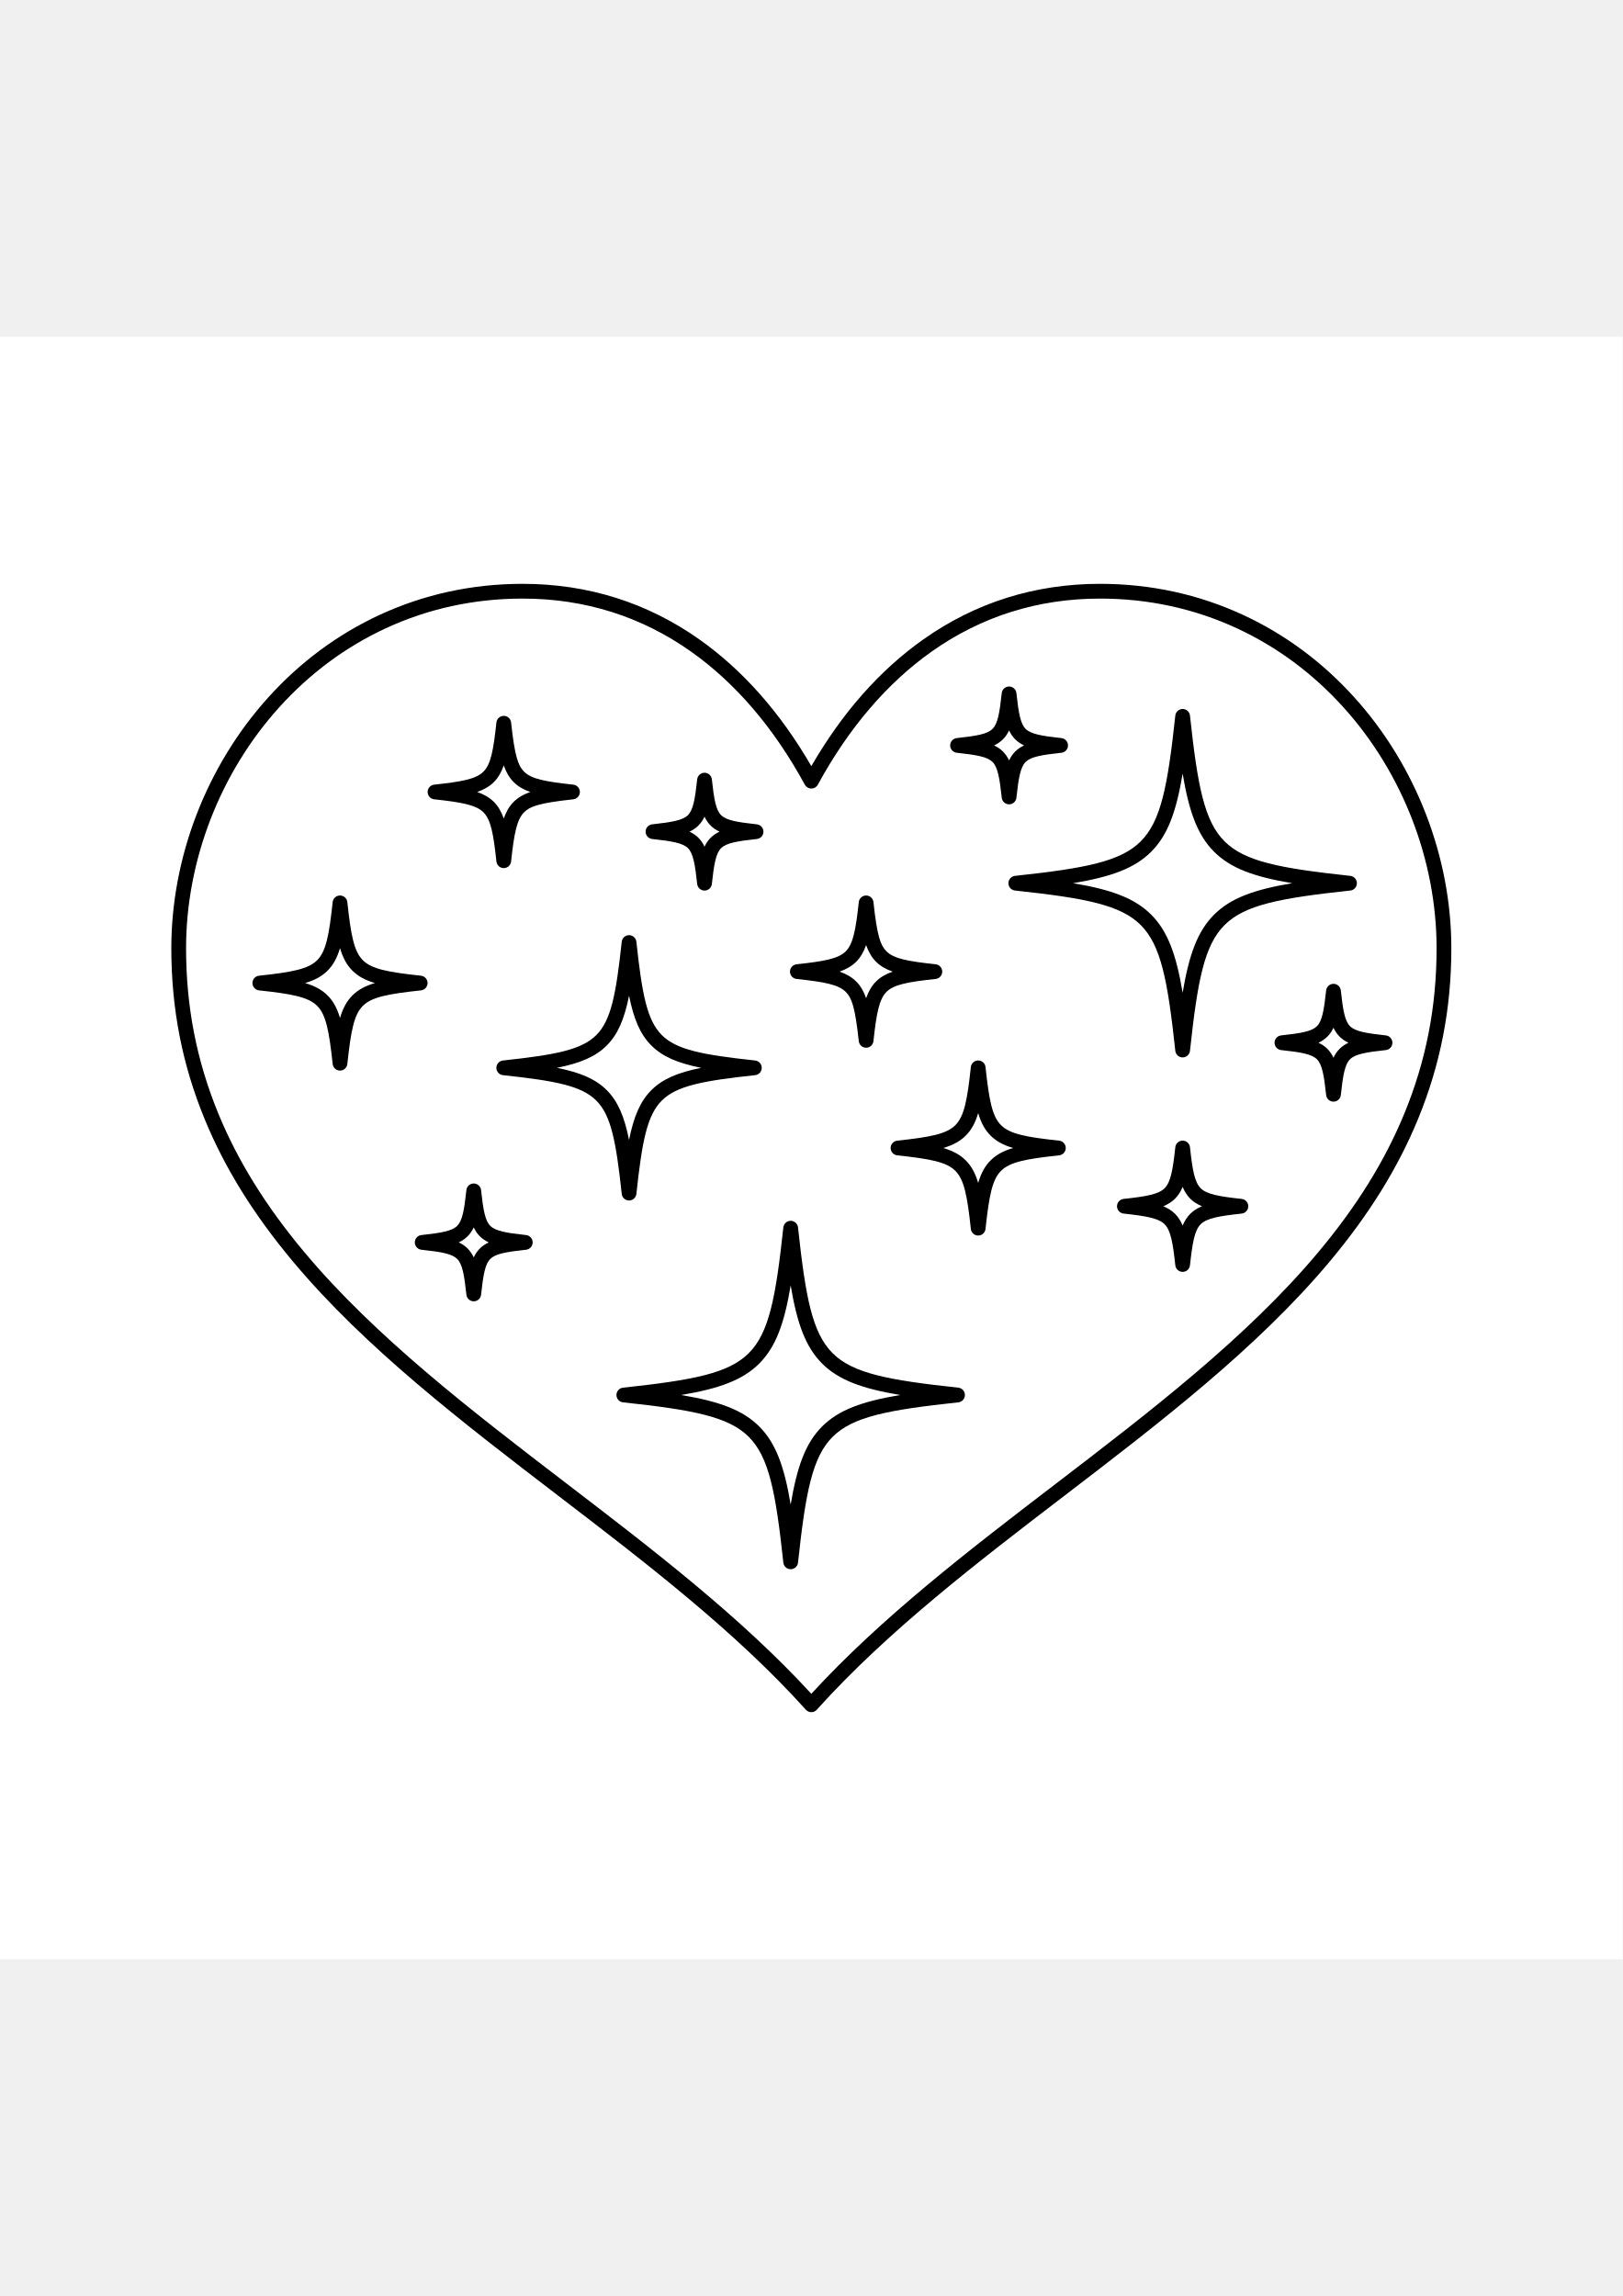
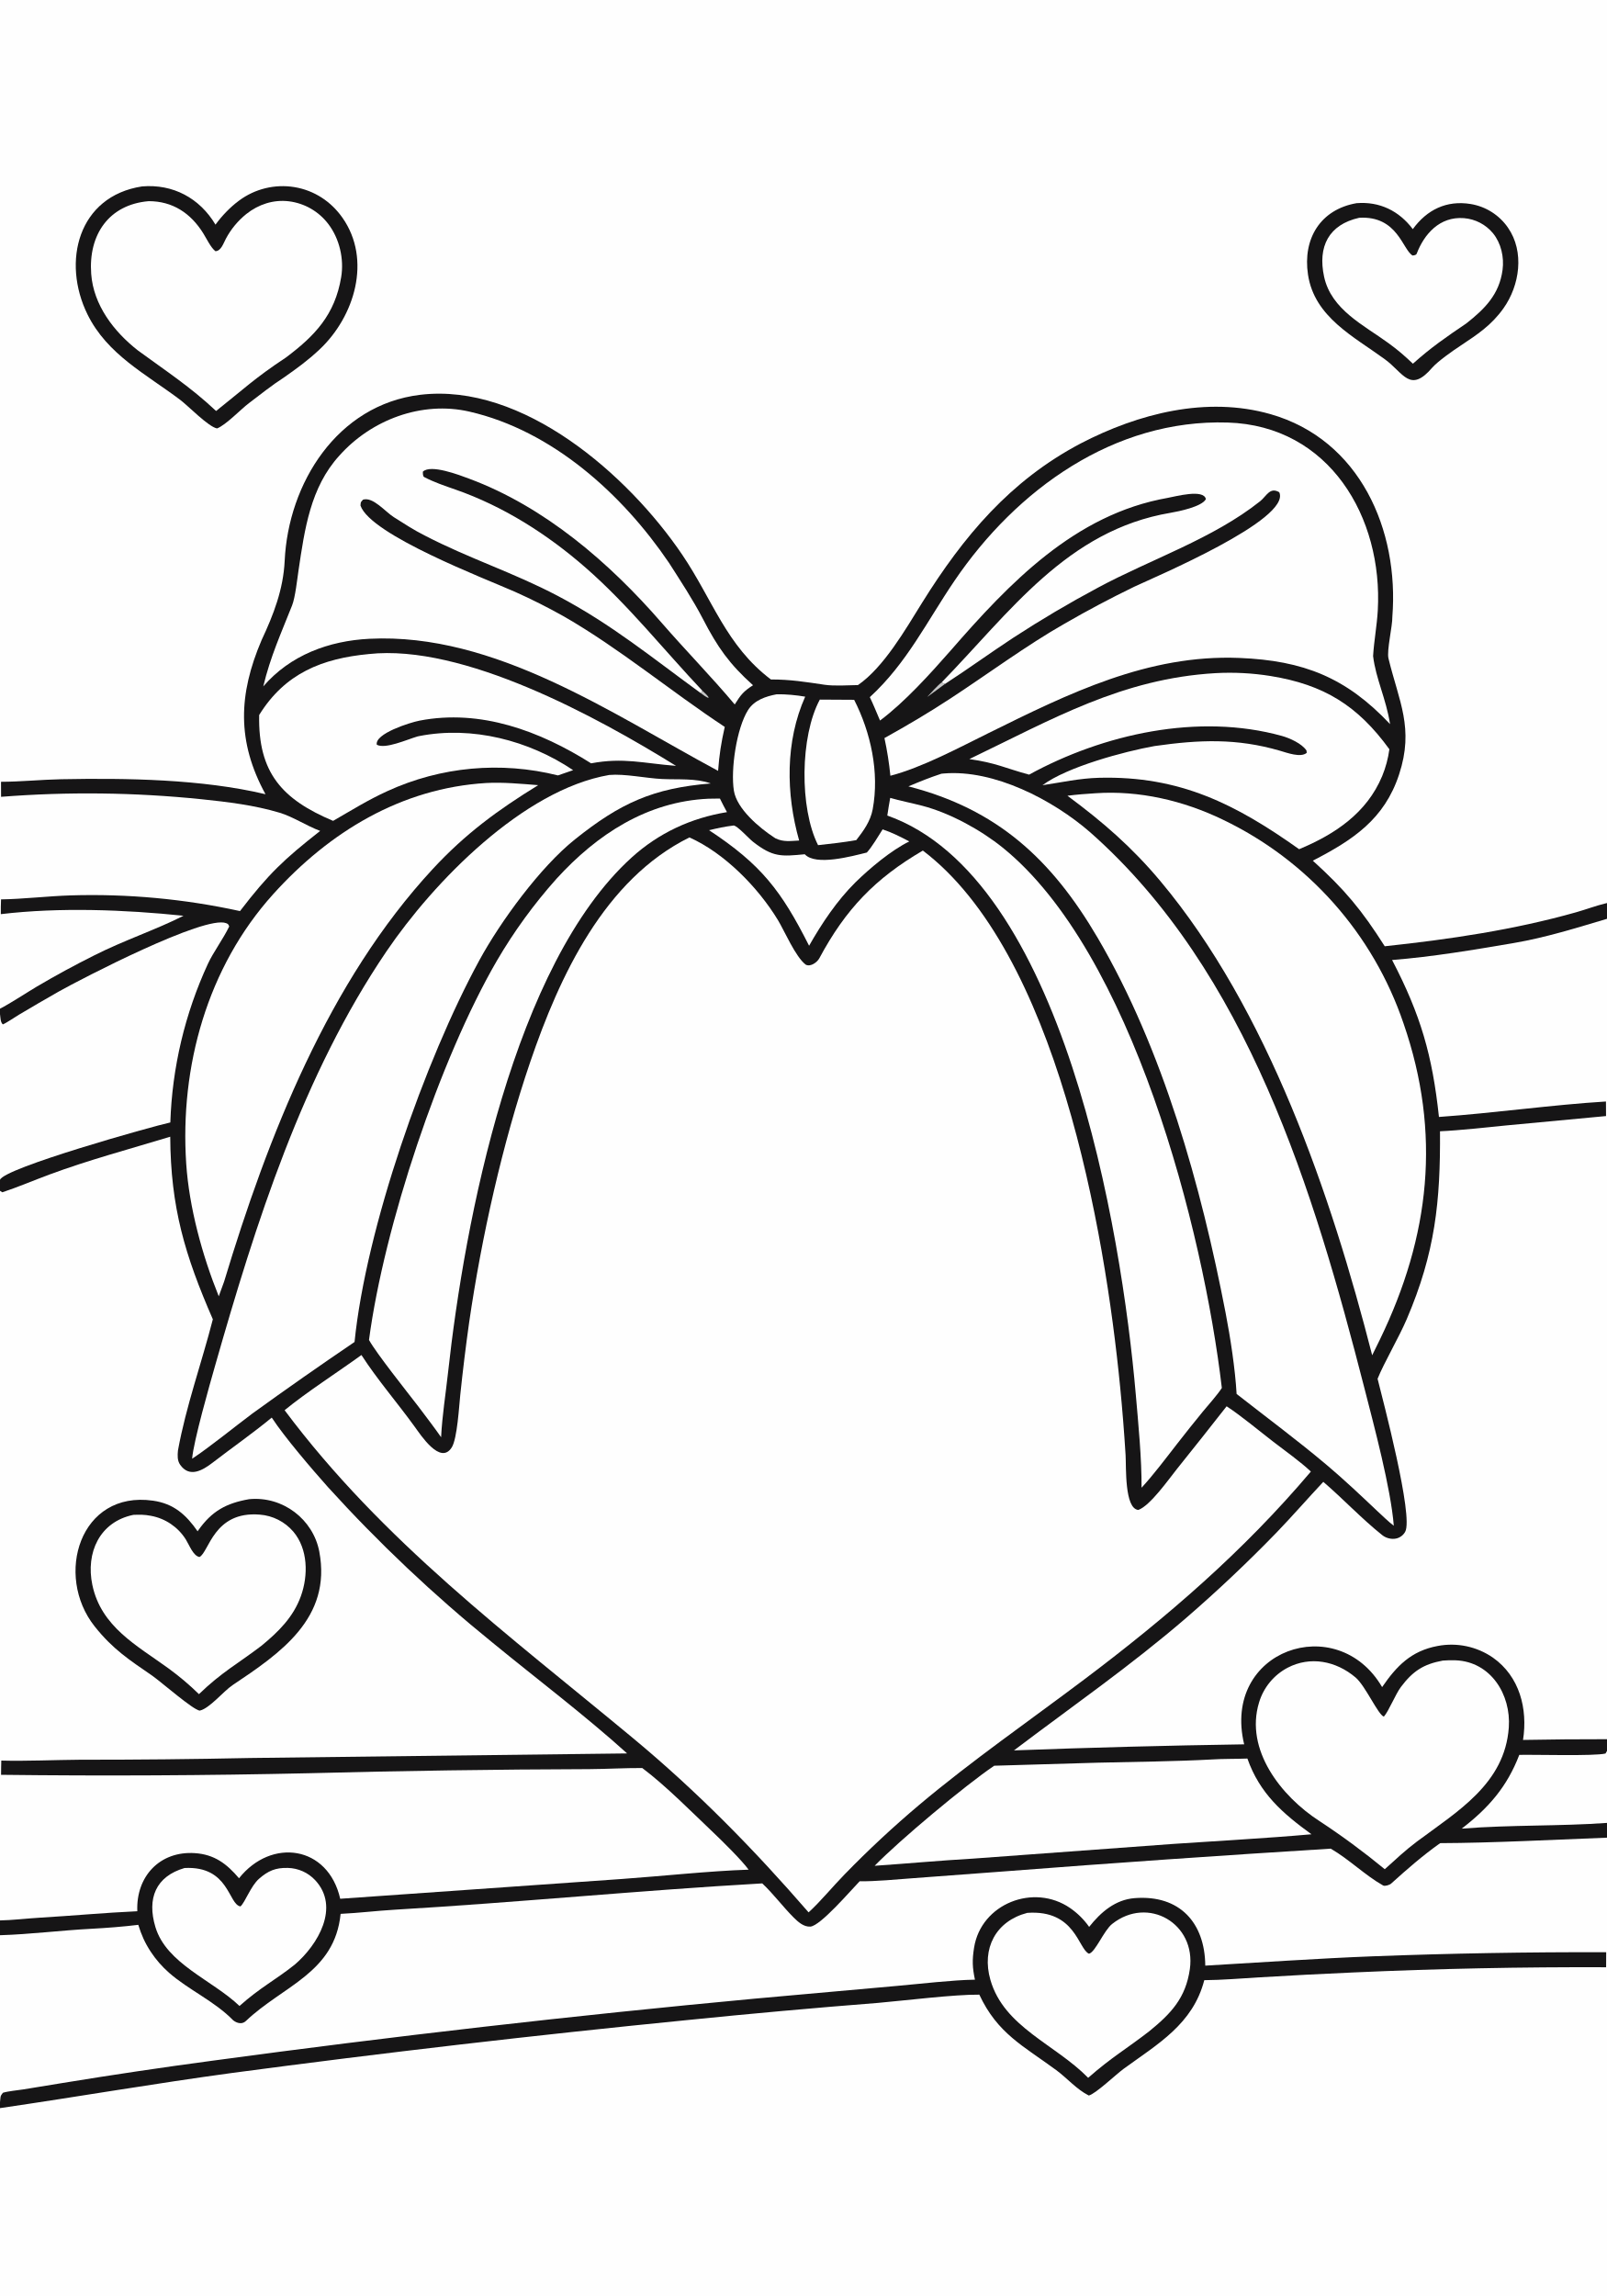
- <svg xmlns="http://www.w3.org/2000/svg" viewBox="0 0 2200 2200" width="595" height="842" preserveAspectRatio="xMidYMid meet" data-scaled="true">
-   <g id="background">
-     <rect x="0" style="fill:#FFFFFF;" width="2200" height="2200" />
-   </g>
-   <g id="Objects">
-     <g>
-       <path d="M1099.994,1864.983c-2.839,0-5.543-1.206-7.439-3.317c-95.185-105.968-217.724-199.811-336.229-290.564    c-128.475-98.389-261.323-200.127-359.465-317.548c-53.096-63.525-92.1-126.446-119.239-192.358    c-30.514-74.104-45.346-149.991-45.346-231.998c0-123.716,47.925-247.716,131.487-340.204    c43.175-47.786,93.808-85.358,150.492-111.673c60.47-28.071,125.875-42.304,194.4-42.304c88.291,0,168.975,25.423,239.81,75.563    c58.79,41.613,109.708,99.291,151.54,171.617c41.827-72.325,92.742-130.002,151.531-171.617    c70.834-50.14,151.518-75.563,239.809-75.563c68.525,0,133.931,14.233,194.4,42.304c56.685,26.314,107.317,63.887,150.492,111.673    c83.562,92.488,131.487,216.487,131.487,340.204c0,82.007-14.833,157.895-45.347,232    c-27.141,65.912-66.145,128.834-119.242,192.36c-98.144,117.421-230.995,219.159-359.472,317.549    c-118.505,90.752-241.044,184.594-336.23,290.56C1105.537,1863.777,1102.832,1864.983,1099.994,1864.983z M708.655,355.017    c-65.595,0-128.167,13.608-185.979,40.445c-54.235,25.177-102.708,61.157-144.073,106.94    C298.32,591.26,252.276,710.373,252.276,829.197c0,79.344,14.34,152.741,43.839,224.383    c26.351,63.996,64.325,125.211,116.092,187.148c96.719,115.717,228.671,216.77,356.279,314.494    c116.188,88.979,236.225,180.904,331.508,284.879c95.285-103.973,215.321-195.896,331.51-284.874    c127.61-97.726,259.566-198.778,356.286-314.497c51.769-61.936,89.743-123.152,116.095-187.148    c29.5-71.643,43.84-145.04,43.84-224.385c0-118.825-46.045-237.937-126.327-326.795c-41.365-45.783-89.838-81.763-144.073-106.94    c-57.813-26.837-120.385-40.445-185.979-40.445c-84.069,0-160.865,24.186-228.253,71.887    c-60.454,42.792-112.369,103.522-154.305,180.504c-1.751,3.215-5.12,5.216-8.781,5.216s-7.029-2-8.781-5.216    c-41.941-76.983-93.86-137.713-154.314-180.504C869.521,379.203,792.725,355.017,708.655,355.017z" />
-       <path d="M460.973,995.036c-5.109,0-9.397-3.852-9.943-8.932c-4.808-44.776-8.984-66.782-21.018-78.816s-34.04-16.21-78.816-21.018    c-5.08-0.545-8.932-4.833-8.932-9.943s3.852-9.397,8.932-9.943c44.776-4.809,66.782-8.984,78.816-21.019    s16.21-34.04,21.018-78.816c0.545-5.08,4.833-8.932,9.943-8.932s9.397,3.852,9.942,8.932c4.81,44.776,8.985,66.782,21.02,78.816    s34.04,16.21,78.815,21.019c5.081,0.545,8.933,4.833,8.933,9.943s-3.852,9.397-8.933,9.943    c-44.775,4.808-66.781,8.984-78.815,21.018s-16.21,34.041-21.02,78.816C470.37,991.184,466.082,995.036,460.973,995.036z     M413.611,876.327c13.229,3.913,22.843,9.12,30.542,16.819s12.906,17.313,16.819,30.543c3.913-13.23,9.12-22.844,16.819-30.543    s17.313-12.906,30.543-16.819c-13.229-3.913-22.844-9.12-30.543-16.819s-12.906-17.313-16.819-30.543    c-3.913,13.229-9.12,22.844-16.819,30.543S426.841,872.414,413.611,876.327z" />
-       <path d="M1326.223,1218.709c-5.109,0-9.397-3.852-9.942-8.933c-4.81-44.775-8.985-66.781-21.02-78.815s-34.04-16.21-78.815-21.019    c-5.081-0.545-8.933-4.833-8.933-9.942s3.852-9.397,8.933-9.943c44.775-4.809,66.781-8.984,78.815-21.019    s16.21-34.04,21.02-78.816c0.545-5.08,4.833-8.932,9.942-8.932s9.397,3.852,9.942,8.932c4.809,44.776,8.984,66.782,21.019,78.816    c12.034,12.034,34.04,16.21,78.815,21.019c5.081,0.545,8.933,4.833,8.933,9.943s-3.852,9.397-8.933,9.942    c-44.775,4.809-66.781,8.984-78.815,21.019s-16.21,34.04-21.019,78.815C1335.62,1214.857,1331.332,1218.709,1326.223,1218.709z     M1278.86,1100c13.229,3.913,22.844,9.12,30.543,16.819s12.906,17.313,16.819,30.543c3.913-13.229,9.12-22.844,16.818-30.543    c7.699-7.699,17.313-12.906,30.543-16.819c-13.229-3.913-22.844-9.12-30.543-16.819c-7.698-7.699-12.905-17.313-16.818-30.543    c-3.913,13.23-9.12,22.844-16.819,30.543C1301.704,1090.88,1292.09,1096.087,1278.86,1100z" />
-       <path d="M852.875,1171.173c-5.109,0-9.397-3.852-9.942-8.933c-7.661-71.337-14.455-106.538-34.462-126.545    c-20.008-20.007-55.208-26.801-126.545-34.462c-5.081-0.545-8.933-4.833-8.933-9.943s3.852-9.397,8.933-9.943    c71.337-7.661,106.537-14.455,126.545-34.462c20.007-20.007,26.801-55.208,34.462-126.545c0.545-5.08,4.833-8.932,9.942-8.932    s9.397,3.852,9.942,8.932c7.661,71.337,14.455,106.538,34.462,126.545c20.008,20.007,55.209,26.801,126.546,34.462    c5.081,0.545,8.933,4.833,8.933,9.943s-3.852,9.397-8.933,9.943c-71.337,7.661-106.538,14.455-126.546,34.462    c-20.007,20.007-26.801,55.208-34.462,126.545C862.272,1167.321,857.984,1171.173,852.875,1171.173z M755.115,991.291    c31.813,6.398,52.347,15.112,67.497,30.263c15.151,15.15,23.864,35.684,30.263,67.497c6.398-31.813,15.111-52.347,30.263-67.497    c15.15-15.151,35.685-23.865,67.497-30.263c-31.813-6.398-52.347-15.112-67.497-30.263c-15.151-15.15-23.864-35.684-30.263-67.497    c-6.398,31.813-15.111,52.347-30.263,67.497C807.462,976.179,786.928,984.893,755.115,991.291z" />
-       <path d="M1072.004,1671.154c-5.109,0-9.397-3.852-9.942-8.933c-10.288-95.8-19.493-143.153-46.844-170.504    s-74.704-36.556-170.503-46.844c-5.081-0.545-8.933-4.833-8.933-9.942s3.852-9.397,8.933-9.942    c95.799-10.288,143.152-19.493,170.503-46.844s36.556-74.704,46.844-170.504c0.545-5.081,4.833-8.933,9.942-8.933    s9.397,3.852,9.942,8.933c10.288,95.8,19.493,143.153,46.844,170.504s74.704,36.556,170.504,46.844    c5.081,0.545,8.933,4.833,8.933,9.942s-3.852,9.397-8.933,9.942c-95.8,10.288-143.153,19.493-170.504,46.844    s-36.556,74.704-46.844,170.504C1081.401,1667.303,1077.113,1671.154,1072.004,1671.154z M923.458,1434.932    c52.015,8.708,83.592,20.334,105.902,42.644c22.31,22.311,33.936,53.888,42.644,105.903    c8.708-52.016,20.334-83.593,42.644-105.903c22.311-22.31,53.888-33.936,105.903-42.644    c-52.016-8.708-83.593-20.334-105.903-42.644c-22.31-22.311-33.936-53.888-42.644-105.903    c-8.708,52.016-20.334,83.593-42.644,105.903C1007.05,1414.598,975.473,1426.224,923.458,1434.932z" />
-       <path d="M1603.432,977.166c-5.109,0-9.397-3.852-9.942-8.932c-10.288-95.8-19.493-143.153-46.844-170.504    s-74.704-36.556-170.504-46.843c-5.081-0.545-8.933-4.833-8.933-9.943s3.852-9.397,8.933-9.943    c95.8-10.288,143.153-19.493,170.504-46.843s36.556-74.704,46.844-170.504c0.545-5.08,4.833-8.932,9.942-8.932    s9.397,3.852,9.942,8.932c10.288,95.8,19.493,143.154,46.844,170.504s74.704,36.556,170.504,46.843    c5.081,0.545,8.933,4.833,8.933,9.943s-3.852,9.397-8.933,9.943c-95.8,10.288-143.153,19.493-170.504,46.843    s-36.556,74.704-46.844,170.504C1612.829,973.313,1608.541,977.166,1603.432,977.166z M1454.885,740.943    c52.016,8.708,83.593,20.334,105.903,42.644c22.31,22.311,33.936,53.888,42.644,105.903    c8.708-52.015,20.334-83.592,42.644-105.903c22.311-22.31,53.888-33.935,105.903-42.644    c-52.016-8.708-83.593-20.334-105.903-42.644c-22.31-22.31-33.936-53.887-42.644-105.903    c-8.708,52.016-20.334,83.593-42.644,105.903C1538.478,720.609,1506.9,732.235,1454.885,740.943z" />
-       <path d="M682.993,720.46c-5.109,0-9.397-3.852-9.942-8.932c-4.087-38.047-7.6-56.71-17.613-66.725    c-9.953-9.953-29.445-13.609-66.724-17.613c-5.081-0.545-8.933-4.833-8.933-9.943s3.852-9.397,8.933-9.943    c38.046-4.086,56.71-7.598,66.724-17.612s13.526-28.678,17.613-66.725c0.545-5.08,4.833-8.932,9.942-8.932l0,0    c5.109,0,9.397,3.852,9.942,8.932c5.024,46.787,9.683,58.794,17.613,66.725c10.014,10.014,28.677,13.526,66.724,17.612    c5.081,0.545,8.933,4.833,8.933,9.943s-3.852,9.397-8.933,9.943c-46.787,5.024-58.794,9.683-66.724,17.613    c-9.953,9.953-13.609,29.446-17.613,66.725C692.391,716.608,688.103,720.46,682.993,720.46z M646.995,617.248    c9.1,3.185,16.6,7.429,22.585,13.414c5.984,5.985,10.228,13.484,13.413,22.585c3.185-9.101,7.429-16.6,13.413-22.585    s13.484-10.229,22.585-13.414c-9.101-3.185-16.601-7.429-22.585-13.413c-5.984-5.985-10.229-13.485-13.413-22.585    c-3.186,9.1-7.429,16.6-13.413,22.585C663.595,609.819,656.095,614.063,646.995,617.248z" />
-       <path d="M1174.279,964.041c-5.109,0-9.397-3.852-9.942-8.932c-5.025-46.787-9.684-58.794-17.613-66.724    c-10.015-10.015-28.678-13.527-66.725-17.613c-5.081-0.545-8.933-4.833-8.933-9.943s3.852-9.397,8.933-9.943    c38.047-4.086,56.71-7.598,66.725-17.613c9.952-9.953,13.609-29.445,17.613-66.724c0.545-5.08,4.833-8.932,9.942-8.932l0,0    c5.109,0,9.397,3.852,9.942,8.932c5.024,46.787,9.683,58.794,17.613,66.725c10.014,10.014,28.677,13.526,66.724,17.612    c5.081,0.545,8.933,4.833,8.933,9.943s-3.852,9.397-8.933,9.943c-38.047,4.086-56.71,7.598-66.724,17.612    c-9.953,9.953-13.609,29.446-17.613,66.725C1183.677,960.189,1179.389,964.041,1174.279,964.041z M1138.28,860.829    c9.101,3.185,16.601,7.429,22.585,13.413c5.985,5.985,10.229,13.485,13.414,22.585c3.185-9.101,7.429-16.601,13.413-22.585    c5.984-5.984,13.484-10.228,22.585-13.413c-9.101-3.185-16.601-7.429-22.585-13.413c-5.984-5.985-10.229-13.485-13.413-22.585    c-3.186,9.101-7.429,16.601-13.414,22.585C1154.881,853.4,1147.381,857.644,1138.28,860.829z" />
-       <path d="M1603.432,1267.966c-5.109,0-9.397-3.852-9.942-8.933c-3.354-31.225-6.377-47.513-14.486-55.622    s-24.396-11.133-55.621-14.486c-5.081-0.545-8.933-4.833-8.933-9.942s3.852-9.397,8.933-9.942    c31.225-3.354,47.512-6.376,55.621-14.485s11.133-24.397,14.486-55.623c0.545-5.08,4.833-8.932,9.942-8.932l0,0    c5.109,0,9.397,3.852,9.942,8.932c3.354,31.225,6.376,47.512,14.485,55.623c8.11,8.109,24.397,11.132,55.622,14.485    c5.081,0.545,8.933,4.833,8.933,9.942s-3.852,9.397-8.933,9.942c-31.225,3.354-47.512,6.377-55.622,14.486    c-8.109,8.11-11.132,24.397-14.485,55.622C1612.829,1264.114,1608.541,1267.966,1603.432,1267.966z M1577.221,1178.982    c6.242,2.586,11.533,5.896,15.925,10.287c4.391,4.391,7.7,9.683,10.286,15.924c2.585-6.241,5.895-11.533,10.286-15.924    c4.391-4.392,9.683-7.701,15.925-10.287c-6.242-2.585-11.534-5.895-15.925-10.286c-4.392-4.391-7.701-9.683-10.286-15.924    c-2.586,6.241-5.896,11.533-10.286,15.924C1588.754,1173.088,1583.463,1176.397,1577.221,1178.982z" />
-       <path d="M955.192,750.943c-5.109,0-9.397-3.852-9.942-8.932c-2.938-27.355-5.556-41.593-12.486-48.524    c-6.932-6.931-21.169-9.549-48.523-12.486c-5.081-0.545-8.933-4.833-8.933-9.943s3.852-9.397,8.933-9.943    c27.354-2.938,41.593-5.555,48.523-12.486c6.931-6.931,9.548-21.169,12.486-48.524c0.545-5.08,4.833-8.932,9.942-8.932    s9.397,3.852,9.942,8.932c2.938,27.354,5.556,41.593,12.487,48.524c6.931,6.931,21.169,9.549,48.523,12.486    c5.081,0.545,8.933,4.833,8.933,9.943s-3.852,9.397-8.933,9.943c-27.354,2.938-41.593,5.555-48.523,12.486    c-6.932,6.931-9.549,21.169-12.487,48.524C964.59,747.091,960.302,750.943,955.192,750.943z M934.857,671.058    c4.622,2.172,8.627,4.866,12.048,8.287c3.422,3.421,6.115,7.427,8.287,12.048c2.173-4.621,4.866-8.626,8.287-12.048    c3.422-3.421,7.427-6.115,12.048-8.287c-4.621-2.172-8.626-4.866-12.048-8.287c-3.421-3.421-6.114-7.426-8.287-12.048    c-2.172,4.622-4.865,8.626-8.287,12.048C943.484,666.192,939.479,668.885,934.857,671.058z" />
-       <path d="M1368.112,634.009c-5.109,0-9.397-3.852-9.942-8.932c-2.938-27.354-5.556-41.593-12.487-48.524    c-6.931-6.931-21.169-9.549-48.523-12.486c-5.081-0.545-8.933-4.833-8.933-9.943s3.852-9.397,8.933-9.943    c27.354-2.938,41.593-5.555,48.523-12.486c6.932-6.931,9.549-21.169,12.487-48.524c0.545-5.08,4.833-8.932,9.942-8.932    s9.397,3.852,9.942,8.932c2.938,27.355,5.556,41.593,12.486,48.524c6.932,6.931,21.169,9.549,48.523,12.486    c5.081,0.545,8.933,4.833,8.933,9.943s-3.852,9.397-8.933,9.943c-27.354,2.938-41.593,5.555-48.523,12.486    c-6.931,6.931-9.548,21.169-12.486,48.524C1377.51,630.157,1373.222,634.009,1368.112,634.009z M1347.777,554.124    c4.621,2.172,8.626,4.866,12.048,8.287c3.421,3.421,6.114,7.426,8.287,12.048c2.172-4.622,4.865-8.626,8.287-12.048    c3.421-3.421,7.426-6.115,12.048-8.287c-4.622-2.172-8.627-4.866-12.048-8.287c-3.422-3.421-6.115-7.427-8.287-12.048    c-2.173,4.621-4.866,8.626-8.287,12.048C1356.403,549.258,1352.398,551.951,1347.777,554.124z" />
-       <path d="M1807.936,1037.157L1807.936,1037.157c-5.109,0-9.397-3.852-9.942-8.933c-2.938-27.354-5.555-41.592-12.486-48.523    c-6.931-6.931-21.169-9.549-48.523-12.486c-5.081-0.545-8.933-4.833-8.933-9.943s3.852-9.397,8.933-9.943    c27.354-2.938,41.593-5.555,48.523-12.486c6.932-6.931,9.549-21.169,12.486-48.524c0.545-5.081,4.833-8.933,9.942-8.933    s9.397,3.852,9.942,8.932c2.938,27.355,5.556,41.593,12.487,48.524c6.931,6.931,21.169,9.549,48.523,12.486    c5.081,0.545,8.933,4.833,8.933,9.943s-3.852,9.397-8.933,9.943c-27.354,2.938-41.593,5.555-48.523,12.486    c-6.932,6.931-9.549,21.169-12.487,48.524C1817.333,1033.305,1813.045,1037.157,1807.936,1037.157z M1787.602,957.271    c4.621,2.172,8.626,4.866,12.048,8.287c3.421,3.421,6.114,7.426,8.286,12.047c2.173-4.621,4.866-8.625,8.287-12.047    c3.422-3.421,7.427-6.115,12.048-8.287c-4.621-2.172-8.626-4.866-12.048-8.287c-3.421-3.421-6.114-7.426-8.287-12.047    c-2.172,4.622-4.865,8.626-8.286,12.047C1796.228,952.406,1792.223,955.099,1787.602,957.271z" />
-       <path d="M642.293,1307.883c-5.109,0-9.397-3.852-9.942-8.933c-2.938-27.354-5.556-41.592-12.487-48.523    c-6.931-6.931-21.169-9.548-48.523-12.486c-5.081-0.545-8.933-4.833-8.933-9.942s3.852-9.397,8.933-9.942    c27.354-2.938,41.593-5.556,48.523-12.487c6.932-6.931,9.549-21.169,12.487-48.523c0.545-5.081,4.833-8.933,9.942-8.933    s9.397,3.852,9.942,8.933c2.938,27.354,5.556,41.593,12.487,48.523c6.931,6.932,21.169,9.549,48.523,12.487    c5.081,0.545,8.933,4.833,8.933,9.942s-3.852,9.397-8.933,9.942c-27.354,2.938-41.593,5.556-48.523,12.486    c-6.932,6.932-9.549,21.169-12.487,48.523C651.69,1304.031,647.402,1307.883,642.293,1307.883z M621.958,1227.998    c4.621,2.172,8.626,4.865,12.048,8.287c3.421,3.421,6.115,7.426,8.287,12.048c2.172-4.622,4.866-8.627,8.287-12.048    c3.422-3.422,7.427-6.115,12.048-8.287c-4.621-2.173-8.626-4.866-12.048-8.287c-3.421-3.422-6.115-7.427-8.287-12.048    c-2.172,4.621-4.866,8.626-8.287,12.048C630.584,1223.132,626.579,1225.825,621.958,1227.998z" />
-     </g>
-   </g>
+ <svg xmlns="http://www.w3.org/2000/svg" version="1.1" style="display: block;" viewBox="0 0 1434 2048" width="896" height="1280" preserveAspectRatio="none">
+   <path transform="translate(0,0)" fill="rgb(22,21,22)" d="M 0 0 L 1434 0 L 1434 805.502 L 1434 819.57 L 1434 1551.34 L 1434 1561.8 L 1434 1626.01 L 1434 1639.18 L 1434 2048 L 0 2048 L 0 1880.42 L 0 1875.18 L 0 1726.19 L 0 1712.99 L 0 1062.18 L 0 1052.42 L 0 904.598 L 0 899.748 L 0 0 z" />
+   <path transform="translate(0,0)" fill="rgb(254,254,254)" d="M 0 0 L 1434 0 L 1434 805.502 L 1433.11 805.708 C 1424.22 807.825 1415.37 811.205 1406.53 813.708 C 1350.98 829.438 1292.99 837.937 1235.67 844.055 C 1215.13 811.729 1200.19 793.722 1171.49 767.715 C 1207.36 749.194 1235.33 730.798 1248.48 690.78 C 1262.07 649.454 1248.32 625.722 1239.01 587.341 C 1237.29 580.286 1242.66 558.278 1242.45 550.233 C 1248.58 472.764 1213.53 392.194 1133.74 369.42 C 1076.75 353.154 1015.8 368.826 964.326 395.558 C 901.382 428.719 859.833 478.263 822.787 537.699 C 808.019 561.393 788.663 595.193 765.603 611.078 C 757.12 611.254 744.248 612.037 736.015 610.823 C 718.867 608.294 705.46 606.051 687.908 606.078 C 647.863 575.815 636.01 534.918 608.596 494.518 C 560.57 423.74 466.603 341.067 374.931 352.162 C 300.743 361.141 257.276 431.218 254.028 500.236 C 252.829 525.697 244.072 548.319 233.43 570.967 C 212.734 619.448 211.188 661.343 236.903 708.432 C 180.181 694.918 112.556 693.947 54.7 695.063 C 37.01 695.404 18.414 697.318 0.903 697.343 L 0.952 710.753 C 60.525 706.082 120.399 706.802 179.843 712.905 C 203.136 715.326 226.917 718.168 249.442 724.919 C 261.599 728.562 273.099 736.428 285.7 741.172 C 253.263 766.617 239.63 779.496 214.161 812.672 C 164.564 801.813 113.817 797.112 63.069 798.676 C 42.825 799.297 19.893 802.004 0.928 802.239 C 0.817 806.531 0.606 811.148 0.732 815.404 C 53.24 809.161 111.435 811.418 163.752 816.85 C 139.94 828.991 110.64 838.756 84.086 852.178 C 66.783 860.817 49.784 870.05 33.118 879.863 C 24.039 885.246 8.641 895.379 0 899.748 L 0 0 z" />
+   <path transform="translate(0,0)" fill="rgb(22,21,22)" d="M 126.73 166.286 C 154.335 163.953 178.111 176.657 192.289 200.378 C 197.904 192.602 205.586 184.594 213.309 178.948 C 227.473 168.405 245.308 164.059 262.734 166.903 C 280.433 169.821 295.443 179.754 305.616 194.258 C 331.891 231.718 316.379 282.386 285.153 311.718 C 274.596 321.636 265.079 328.489 253.157 336.86 C 242.536 343.667 232.138 352.037 222.115 359.615 C 214.674 365.24 201.503 379.183 193.669 382.149 C 185.956 380.712 168.152 362.224 160.81 356.679 C 130.289 333.628 95.73 316.312 78.077 280.45 C 54.958 233.483 69.694 175.048 126.73 166.286 z" />
+   <path transform="translate(0,0)" fill="rgb(254,254,254)" d="M 132.666 179.439 C 154.055 179.402 170.193 190.167 181.357 208.08 C 184.352 212.884 188.107 220.919 192.248 224.073 C 197.323 223.866 199.349 217.052 201.623 212.818 C 206.145 204.367 212.322 196.913 219.785 190.899 C 230.625 182.294 243.977 177.868 257.822 179.557 C 271.738 181.291 284.372 188.548 292.88 199.695 C 302.987 212.856 307.138 231.015 304.451 247.211 C 298.854 280.939 280.806 299.668 255.151 318.895 C 227.174 337.375 217.389 347.13 192.825 366.603 C 170.139 345.235 147.845 330.753 123.056 312.59 C 101.642 295.848 83.425 272.185 81.372 244.301 C 78.803 209.4 97.111 182.449 132.666 179.439 z" />
+   <path transform="translate(0,0)" fill="rgb(22,21,22)" d="M 1210.5 181.233 C 1231.11 179.557 1248.48 188.115 1260.71 204.389 C 1273.28 187.072 1290.85 178.454 1312.38 181.985 C 1325.88 184.21 1337.89 191.835 1345.65 203.103 C 1360.55 224.58 1356.12 254.591 1341.62 275.007 C 1330.78 290.269 1318.3 298.339 1303.15 308.447 C 1296.48 312.75 1282.92 322.409 1278.21 327.771 C 1258.13 351.212 1252.65 332.767 1235.72 320.426 C 1208.01 300.147 1172.93 282.91 1167.19 244.98 C 1162.35 212.969 1178.2 186.859 1210.5 181.233 z" />
+   <path transform="translate(0,0)" fill="rgb(254,254,254)" d="M 1212.87 194.266 C 1247.26 192.201 1251.59 222.98 1260.56 227.927 C 1262 227.684 1263.67 227.649 1264.24 226.148 C 1270.82 208.996 1284.55 192.906 1306.33 194.585 C 1316.44 195.373 1325.8 200.233 1332.26 208.052 C 1339.54 216.948 1342.3 229.453 1340.81 240.685 C 1337.91 262.644 1324.9 275.521 1308.59 288.389 C 1290.65 300.553 1276.96 309.934 1260.81 324.415 C 1253.13 317.174 1247.53 312.253 1238.96 306.035 C 1216.96 289.981 1187.94 276.235 1181.56 246.887 C 1175.7 219.951 1185.73 200.306 1212.87 194.266 z" />
+   <path transform="translate(0,0)" fill="rgb(254,254,254)" d="M 1285.13 1644.06 C 1331.07 1643.89 1387.18 1640.99 1434 1639.18 L 1434 2048 L 0 2048 L 0 1880.42 L 0 1875.18 L 0 1726.19 C 26.806 1725.39 54.526 1721.86 81.407 1720.45 C 95.088 1719.73 109.876 1718.58 123.404 1716.93 C 126.13 1725.78 129.291 1732.97 134.408 1740.77 C 139.003 1747.76 144.518 1754.11 150.803 1759.64 C 168.28 1774.97 191.53 1785.07 208.116 1802.12 C 211.407 1804.68 215.997 1805.96 219.366 1802.75 C 252.596 1771.11 298.659 1759.88 303.948 1707.14 C 320.102 1706.37 336.309 1704.36 352.452 1703.42 C 461.589 1697 571.122 1686.18 680.188 1679.96 C 690.146 1689.3 698.414 1700.57 708.079 1710.25 C 712.002 1714.18 717.127 1718.87 723.077 1718.51 C 732.055 1717.98 759.414 1685.95 767.137 1678.04 C 780.575 1678.32 800.773 1676.36 814.567 1675.34 L 896.028 1669.26 C 993.123 1661.75 1090.27 1654.99 1187.47 1648.98 C 1203.77 1658.36 1218.14 1672.77 1234.23 1681.83 C 1235.77 1682.7 1239.95 1681.4 1241.33 1680.17 C 1255.51 1667.38 1269.47 1655.15 1285.13 1644.06 z" />
+   <path transform="translate(0,0)" fill="rgb(22,21,22)" d="M 869.98 1765.85 C 867.683 1754.82 867.431 1748.42 869.217 1737.25 C 875.473 1698.08 922.442 1679.54 954.983 1701.99 C 961.564 1706.54 967.29 1712.22 971.898 1718.76 C 982.315 1705.58 995.259 1694.46 1012.46 1693.11 C 1052.97 1689.93 1075.22 1715.37 1075.52 1753.32 C 1124.54 1750.49 1175.67 1746.91 1224.62 1745.01 C 1294.14 1742.37 1363.7 1741.15 1433.27 1741.35 L 1433.21 1754.76 C 1357.85 1754.46 1282.5 1756.01 1207.21 1759.42 C 1179.44 1760.64 1151.67 1762.08 1123.92 1763.76 C 1108.13 1764.67 1090.24 1766.21 1074.63 1766.29 C 1064.45 1805.54 1033.24 1823.09 1002.7 1845.33 C 995.964 1850.24 977.555 1867.79 971.575 1869.17 C 960.735 1863.74 952.169 1853.6 942.478 1846.48 C 913.066 1824.85 890.133 1813.93 873.893 1779.2 C 851.633 1778.97 807.37 1784.47 783.523 1786.55 C 726.536 1791.03 669.601 1796.16 612.731 1801.93 C 477.405 1815.35 342.314 1831.04 207.514 1848.99 C 137.718 1858.46 69.184 1870.31 0 1880.42 L 0 1875.18 C 0.589 1870.53 -0.108 1869.92 2.601 1866.72 C 7.332 1865.27 15.539 1864.55 20.756 1863.73 L 56.15 1857.95 C 100.342 1850.71 144.637 1844.13 189.022 1838.19 C 350.052 1816.36 511.52 1797.88 673.319 1782.78 L 800.693 1771.37 C 821.35 1769.56 850.152 1766.11 869.98 1765.85 z" />
+   <path transform="translate(0,0)" fill="rgb(254,254,254)" d="M 916.696 1706.25 C 959.681 1703.24 962.092 1738.59 971.747 1742.68 C 977.388 1741.41 985.009 1722.02 992.388 1716.16 C 1024.38 1690.76 1067.53 1715.7 1061.75 1756.45 C 1058.1 1782.14 1044.95 1796.08 1025.57 1811.81 C 1005.1 1827.71 992.105 1834.86 971.013 1853.38 C 941.542 1823.29 895.92 1808.23 883.778 1766.02 C 875.76 1738.15 888.488 1713.58 916.696 1706.25 z" />
+   <path transform="translate(0,0)" fill="rgb(254,254,254)" d="M 0 1062.18 L 2.084 1063.51 C 16.179 1058.82 29.885 1052.95 43.807 1047.78 C 79.079 1034.68 115.915 1024.88 151.902 1013.94 C 152.29 1077.12 164.968 1119.52 189.927 1176.8 C 179.957 1215.74 166.023 1254.17 158.808 1293.76 C 158.395 1298.12 158.115 1302.78 160.77 1306.56 C 169.144 1318.48 180.886 1311.49 189.828 1304.6 C 207.149 1291.26 225.623 1278.39 242.501 1264.48 C 254.003 1282.07 278.34 1310.42 292.668 1326.5 C 337.971 1376.41 387.04 1422.76 439.441 1465.16 C 478.385 1497.11 522.522 1530.47 559.603 1564.03 L 223.105 1568.11 C 172.501 1569.18 121.887 1569.69 71.272 1569.65 C 49.052 1569.81 22.947 1571.03 1.157 1570.41 C 1.082 1574.55 0.914 1579 0.948 1583.11 C 92.57 1584.22 184.205 1583.74 275.811 1581.69 C 359.094 1579.51 442.399 1578.3 525.71 1578.04 C 541.471 1577.94 557.552 1576.98 573.106 1577.05 C 593.894 1592.58 617.883 1616.92 636.841 1634.9 C 644.67 1642.33 661.926 1659.3 668.025 1667.72 C 633.076 1668.86 590.751 1673.49 554.957 1676.02 L 303.59 1693.67 C 292.811 1646.14 242.175 1639.07 213.282 1675.38 C 202.416 1662.54 191.355 1654.1 173.803 1652.96 C 142.526 1650.92 121.205 1673.88 122.537 1704.8 C 93.603 1706.11 64.387 1708.85 35.449 1710.55 C 24.705 1711.18 10.319 1712.85 0 1712.99 L 0 1062.18 z" />
+   <path transform="translate(0,0)" fill="rgb(22,21,22)" d="M 222.295 1337.25 C 252.489 1334.33 279.469 1355.31 284.924 1384.02 C 296.119 1443.34 250.26 1474.57 207.626 1503.05 C 199.255 1508.64 187.152 1523.87 178.176 1525.85 C 172.263 1525.15 144.452 1500.82 135.993 1494.79 C 115.466 1480.64 100.717 1471.2 84.413 1450.65 C 48.406 1405.25 71.215 1329.2 136.581 1338.59 C 154.851 1341.21 165.833 1350.82 176.331 1365.89 L 176.761 1365.26 C 188.861 1347.95 201.8 1340.83 222.295 1337.25 z" />
+   <path transform="translate(0,0)" fill="rgb(254,254,254)" d="M 119.03 1351.23 C 124.903 1351.02 128.756 1350.96 134.56 1352.06 C 147.453 1354.39 158.776 1362.02 165.77 1373.1 C 168.914 1378.13 172.379 1387.85 177.988 1388.83 C 186.549 1384.65 190.58 1347.65 231.817 1351.02 C 243.404 1351.9 254.165 1357.35 261.728 1366.17 C 274.913 1381.73 275.134 1405.19 268.55 1423.58 C 261.783 1442.48 248.428 1455.56 233.368 1467.95 C 212.321 1483.98 198.03 1491.36 177.533 1511.15 C 169.045 1502.85 159.968 1495.18 150.374 1488.2 C 122.112 1467.69 90.301 1451.17 82.417 1413.78 C 76.355 1385.03 88.85 1357.42 119.03 1351.23 z" />
+   <path transform="translate(0,0)" fill="rgb(254,254,254)" d="M 1434 819.57 L 1434 1551.34 C 1409.02 1551.31 1384.04 1551.52 1359.07 1551.99 C 1363.4 1524.22 1356.05 1495.39 1332.21 1478.58 C 1317.8 1468.63 1300.01 1464.89 1282.82 1468.2 C 1259.2 1472.58 1246.15 1486.18 1233.33 1504.86 C 1193.14 1436.2 1089.98 1471.64 1110.22 1555.92 C 1041.73 1556.97 973.25 1558.78 904.797 1561.33 C 957.061 1521.77 1008.5 1486.21 1058.51 1443.13 C 1086.51 1418.92 1113.44 1393.49 1139.21 1366.92 C 1153.43 1352.14 1166.81 1336.74 1180.84 1321.79 C 1198.23 1336.68 1215.52 1355.1 1233.57 1369.41 C 1236.89 1372.04 1241.93 1373.33 1246.18 1372.27 C 1249.46 1371.45 1252.25 1369.31 1253.89 1366.36 C 1261.57 1352.73 1233.86 1248.26 1229.28 1229.85 C 1234.88 1215.85 1248.3 1193.03 1255.32 1176.62 C 1280.74 1117.21 1285.4 1071.78 1284.98 1009.08 C 1303.46 1008.26 1325.77 1005.61 1344.32 1003.85 L 1433.14 995.511 L 1433.07 982.525 C 1385.16 985.431 1333.06 992.871 1284.04 996.302 C 1278.15 941.309 1267.78 905.394 1242.23 856.31 C 1278.13 853.482 1315.27 847.228 1350.81 841.166 C 1379.11 836.341 1406.51 827.753 1434 819.57 z" />
+   <path transform="translate(0,0)" fill="rgb(254,254,254)" d="M 0 904.598 C 0.567 908.399 0.271 911.476 2.503 913.753 C 5.852 912.421 13.031 907.417 16.86 905.141 C 28.637 898.13 40.484 891.236 52.398 884.46 C 72.576 873.104 182.98 815.905 201.862 823.47 C 203.762 824.231 203.829 824.631 204.534 826.405 C 199.212 837.416 190.206 849.608 185.616 859.526 C 164.998 904.085 153.597 952.305 151.99 1001.21 C 135.304 1004.85 3.239 1041.93 0 1052.42 L 0 904.598 z" />
+   <path transform="translate(0,0)" fill="rgb(254,254,254)" d="M 1355.73 1565.32 C 1369.7 1564.99 1422.85 1566.57 1432.66 1564.11 L 1434 1561.8 L 1434 1626.01 C 1391.65 1629.04 1348.55 1627.64 1304.36 1631.1 C 1328.39 1612.64 1344.87 1593.68 1355.73 1565.32 z" />
+   <path transform="translate(0,0)" fill="rgb(254,254,254)" d="M 615.205 746.969 C 646.441 760.9 676.42 791.459 694.196 820.722 C 699.899 830.111 709.885 853.617 719.034 860.487 C 723.506 862.753 729.361 858.04 731.048 854.895 C 754.616 810.944 780.832 783.651 823.504 758.692 C 942.794 849.149 985.804 1096.37 999.577 1237.35 C 1001.55 1257.49 1003.17 1277.66 1004.41 1297.85 C 1005.05 1308.48 1003.33 1345.73 1015.79 1346.84 C 1026.39 1343.01 1042.78 1319.63 1050.27 1310.26 C 1065.15 1291.73 1079.92 1273.11 1094.57 1254.39 C 1107.79 1263.05 1123.42 1276.17 1136.05 1285.88 C 1146.26 1293.73 1160.68 1304.01 1169.75 1312.61 C 1109.57 1383.72 1041.95 1442.02 967.669 1497.93 C 918.764 1534.75 867.126 1570.52 820.329 1609.86 C 797.114 1629.42 774.88 1650.12 753.71 1671.88 C 743.587 1682.2 731.647 1696.69 721.531 1705.8 C 672.8 1649.56 622.074 1597.87 564.719 1550.28 C 453.466 1457.98 341.483 1374.94 253.972 1257.89 C 273.018 1242.17 301.796 1223.69 322.525 1208.66 C 336.74 1230.67 354.503 1251.12 369.93 1272.45 C 375.397 1279.91 393.013 1307.26 403.156 1291.01 C 408.045 1283.18 409.668 1254.08 410.736 1244.06 C 412.987 1222.51 415.623 1201.01 418.643 1179.56 C 429.655 1103.83 448.355 1019.97 473.093 947.424 C 499.269 870.659 539.216 784.589 615.205 746.969 z" />
+   <path transform="translate(0,0)" fill="rgb(254,254,254)" d="M 776.182 621.85 C 809.202 591.594 827.027 554.401 851.823 517.911 C 906.991 436.727 994.095 373.761 1095.5 376.896 C 1186.32 379.703 1234.13 461.542 1229.46 544.475 C 1228.71 557.913 1226.07 571.799 1225.28 585.207 C 1227.77 605.759 1236.82 622.93 1240.42 645.921 C 1201.28 604.365 1163.28 589.203 1105.91 586.871 C 1024.35 583.555 953.392 618.686 882.276 653.826 C 856.072 666.774 822.396 684.778 794.536 691.958 C 793.418 680.664 791.648 669.443 789.236 658.353 C 810.669 646.389 827.676 636.411 848.213 622.982 C 880.838 601.649 916.327 575.398 950.103 556.235 C 970.391 544.52 991.098 533.547 1012.18 523.337 C 1029.27 515.219 1152.66 463.338 1141.53 439.063 C 1133.12 434.108 1130.16 442.564 1124.45 447.114 C 1082.5 480.513 1026.72 498.912 979.976 524.061 C 954.094 537.876 928.826 552.811 904.244 568.825 C 883.89 582.171 863.532 596.971 843.264 610.066 L 840.162 608.809 C 900.847 546.608 951.968 472.985 1044.55 457.407 C 1051.82 456.183 1072.57 451.938 1076.05 445.239 C 1074.31 435.849 1048.8 442.9 1041.89 444.12 C 959.102 458.742 900.81 519.959 848.061 580.56 C 830.392 600.672 807.289 626.335 785.288 642.706 C 782.556 636.384 779.145 627.907 776.182 621.85 z" />
+   <path transform="translate(0,0)" fill="rgb(254,254,254)" d="M 234.918 612.272 C 241.353 585.519 250.626 565.386 260.643 540.041 C 263.49 532.837 265.203 516.684 266.387 508.749 C 271.816 472.359 276.893 434.84 302.765 406.472 C 331.284 374.407 376.333 357.433 418.714 367.121 C 492.68 384.03 555.382 440.674 596.974 502.044 C 607.154 517.983 618.521 535.204 627.219 552.017 C 640.374 577.443 650.808 592.23 671.959 611.225 C 663.455 616.637 660.993 619.811 655.632 628.371 C 634.959 603.749 611.672 579.998 590.494 555.614 C 543.772 501.818 486.151 452.065 418.647 426.979 C 409.89 423.725 384.387 413.876 377.358 420.705 C 377.326 421.999 377.251 424.805 378.462 425.5 C 387.111 430.08 397.04 433.41 406.312 436.64 C 449.315 451.624 488.448 476.56 522.581 506.351 C 560.738 539.652 592.202 579.576 626.749 616.085 L 625.482 618.374 C 582.206 586.914 545.632 556.741 497.651 531.493 C 458.041 510.65 418.402 498.142 379.042 477.68 C 369.361 472.874 360.469 466.987 351.377 461.268 C 343.909 456.572 332.807 442.857 323.915 445.7 C 321.49 448.612 322.075 447.217 321.678 450.957 C 330.57 477.113 432.725 516.049 459.421 527.833 C 474.445 534.541 489.148 541.945 503.483 550.021 C 553.176 578.598 597.787 616.097 646.731 648.402 C 643.497 662.661 641.873 673.06 640.792 687.613 C 546.357 636.909 441.717 564.133 329.59 569.79 C 293.525 571.609 259.131 584.228 234.918 612.272 z" />
+   <path transform="translate(0,0)" fill="rgb(254,254,254)" d="M 840.076 690.139 C 840.819 690.062 841.563 689.993 842.307 689.931 C 887.024 686.198 939.517 713.448 972.713 742.298 C 1113.48 866.522 1172.37 1062.25 1217.5 1238.12 C 1226.18 1271.98 1241.11 1327.66 1243.75 1360.94 C 1239.37 1357.71 1233.47 1351.93 1229.32 1348.11 C 1214.63 1334.22 1199.38 1319.79 1183.93 1306.77 C 1157.84 1284.77 1130.32 1264.41 1103.48 1243.38 C 1102.21 1221.17 1097.97 1193.35 1093.66 1171.04 C 1071.92 1058.41 1037.85 936.049 979.573 836.653 C 938.247 766.171 889.687 721.754 810.62 701.436 C 821.032 697.053 829.38 693.655 840.076 690.139 z" />
+   <path transform="translate(0,0)" fill="rgb(254,254,254)" d="M 543.61 691.266 C 557.596 690.028 576.257 694.17 590.801 694.864 C 605.135 695.549 620.988 694.02 634.253 698.839 C 582.863 703.028 553.672 716.231 512.981 748.766 C 481.991 773.544 446.597 821.989 427.823 856.418 C 379.089 945.791 326.584 1095.68 316.375 1197.03 C 285.662 1217.84 255.267 1239.11 225.201 1260.85 C 209.333 1272.69 187.065 1290.89 171.434 1301.16 C 172.809 1285.22 186.873 1235.9 191.941 1218.16 C 228.27 1091 270.064 958.778 344.867 848.597 C 386.989 786.552 466.824 704.502 543.61 691.266 z" />
+   <path transform="translate(0,0)" fill="rgb(254,254,254)" d="M 977.607 707.561 C 1016.49 704.887 1056.07 714.154 1090.99 731.026 C 1167.14 767.393 1225.37 832.992 1252.45 912.924 C 1286.36 1010.97 1276 1102.7 1231.4 1194.75 L 1224.46 1208.87 C 1187.94 1066.08 1131.35 900.393 1035.47 785.962 C 1010.06 755.632 984.247 733.259 952.538 709.794 C 961.25 708.674 968.849 708.127 977.607 707.561 z" />
+   <path transform="translate(0,0)" fill="rgb(254,254,254)" d="M 433.869 698.432 C 448.602 697.585 465.416 699.17 480.26 700.352 C 444.194 722.537 415.37 743.637 386.249 775.04 C 293.012 875.58 238.896 1014.26 199.987 1143.16 L 195.203 1156.27 C 180.493 1119.86 168.77 1077 166.168 1037.99 C 160.396 951.442 184.946 862.791 243.791 797.574 C 293.875 742.067 358.054 703.019 433.869 698.432 z" />
+   <path transform="translate(0,0)" fill="rgb(254,254,254)" d="M 794.371 711.71 C 803.088 714.255 813.765 716.328 823.056 718.754 C 847.676 725.183 875.086 740.21 894.735 756.07 C 1010.16 849.235 1073.78 1097.12 1090.3 1238.03 C 1086.82 1243.62 1077.91 1253.63 1073.36 1259.11 C 1065.68 1268.49 1058.12 1277.96 1050.67 1287.53 C 1041.14 1299.76 1029.02 1315.91 1018.66 1327.02 C 1018.85 1301.18 1015.73 1269.31 1013.48 1243.48 C 1000.79 1097.77 948.818 782.935 791.786 727.457 C 792.559 722.194 793.421 716.944 794.371 711.71 z" />
+   <path transform="translate(0,0)" fill="rgb(254,254,254)" d="M 632.24 712.439 L 642.422 712.294 C 644.272 716.243 646.644 720.515 648.701 724.406 C 616.642 729.632 587.779 743.005 563.655 764.878 C 458.594 860.137 414.656 1088.4 399.772 1224.59 C 397.686 1243.67 394.561 1262.8 393.624 1281.98 C 387.262 1272.86 379.975 1263.46 373.271 1254.51 C 363.29 1241.53 335.993 1207.35 329.272 1195.23 C 342.688 1094.09 392.304 944.946 443.37 856.981 C 458.607 830.895 476.425 806.405 496.556 783.881 C 532.706 744.227 577.484 714.938 632.24 712.439 z" />
+   <path transform="translate(0,0)" fill="rgb(254,254,254)" d="M 1084.65 600.435 C 1101.05 599.537 1117.49 600.391 1133.71 602.983 C 1181.33 610.647 1211.55 629.373 1239.8 668.309 C 1238.7 676.516 1236.55 684.548 1233.4 692.205 C 1219.63 725.322 1190.98 744.278 1159.27 757.475 C 1102.78 717.404 1053 691.919 980.759 693.776 C 963.208 694.227 947.507 697.844 930.244 700.396 C 952.21 684.015 1003.2 670.302 1030.23 665.469 C 1070.36 659.752 1103.56 658.403 1142.2 669.653 C 1148.64 671.53 1160.74 676.065 1166.05 671.537 L 1165.85 669.479 C 1161.75 663.242 1150.86 658.369 1143.85 656.428 C 1069.38 635.809 984.639 654.678 918.289 690.97 C 896.546 685.049 888.935 680.481 864.987 677.087 C 939.295 641.418 1001.02 605.317 1084.65 600.435 z" />
+   <path transform="translate(0,0)" fill="rgb(254,254,254)" d="M 1287.47 1481.22 C 1291.26 1480.91 1295.07 1480.83 1298.87 1480.97 C 1330.23 1482.17 1348.45 1511.44 1346.38 1540.85 C 1342.83 1591.22 1300.34 1615.8 1264.22 1642.77 C 1254.45 1650.06 1244.82 1659.06 1235.69 1667.32 C 1216.95 1651.89 1197.39 1637.48 1177.09 1624.15 C 1143.41 1602.33 1110.6 1560.9 1123.52 1518.56 C 1127.52 1505.21 1136.73 1494.04 1149.06 1487.56 C 1169.18 1477.09 1192.06 1481.41 1209.63 1496.27 C 1218.42 1503.71 1229.71 1529.54 1234.89 1531.22 C 1239.33 1526.17 1245.19 1511.3 1250.07 1504.79 C 1260.75 1490.55 1270.34 1484.38 1287.47 1481.22 z" />
+   <path transform="translate(0,0)" fill="rgb(254,254,254)" d="M 329.103 583.406 C 413.216 574.198 532.384 639.232 603.248 683.136 C 574.141 680.893 556.398 675.46 527.474 680.878 C 481.875 652.082 428.846 632.21 374.258 642.822 C 365.762 644.474 334.2 654.447 336.241 664.305 C 343.818 668.41 362.984 659.734 372.528 656.909 C 373.048 656.79 373.571 656.677 374.095 656.573 C 421.278 647.301 471.962 660.427 511.442 686.97 C 506.971 688.576 502.359 690.108 497.857 691.659 C 447.011 678.884 393.329 683.828 345.67 705.673 C 328.413 713.518 313.609 722.812 297.239 732.204 C 251.926 713.088 230.188 689.452 231.269 637.764 C 254.433 600.393 287.642 587.351 329.103 583.406 z" />
+   <path transform="translate(0,0)" fill="rgb(254,254,254)" d="M 1113.11 1568.6 C 1124.14 1599.91 1144.66 1617.53 1170.28 1636.14 C 1130.47 1639.71 1087 1642 1046.96 1644.75 L 868.246 1657.86 C 839.485 1659.5 809.427 1662.28 780.504 1664.25 C 802.451 1641.68 860.901 1592.78 887.18 1575 L 979.62 1572.29 C 1012.49 1571.53 1048.77 1571.18 1081.46 1569.42 C 1090.54 1568.79 1103.4 1568.98 1113.11 1568.6 z" />
+   <path transform="translate(0,0)" fill="rgb(254,254,254)" d="M 164.669 1666.24 C 204.602 1664.16 203.699 1698.9 214.591 1700.49 C 218.795 1696.76 223.777 1682.26 231.18 1675.81 C 239.186 1668.82 245.805 1665.86 256.895 1666.16 C 266.136 1666.39 274.899 1670.31 281.22 1677.06 C 303.653 1701.09 283.696 1734.77 263.007 1752.42 C 245.769 1766.17 232.129 1772.82 213.708 1789.31 C 189.525 1766.16 148.594 1751.74 138.688 1718.93 C 130.965 1693.35 139.024 1673.73 164.669 1666.24 z" />
+   <path transform="translate(0,0)" fill="rgb(254,254,254)" d="M 731.559 624.034 C 741.77 624.03 751.98 624.09 762.19 624.214 C 777.036 653.292 784.876 689.005 778.742 721.888 C 776.756 732.536 770.617 740.976 764.11 749.364 C 752.69 751.41 741.507 752.577 729.999 753.87 C 713.299 720.873 713.925 656.651 731.559 624.034 z" />
+   <path transform="translate(0,0)" fill="rgb(254,254,254)" d="M 693.085 619.29 C 701.246 619.131 710.476 620.034 718.503 621.407 C 700.634 661.504 701.298 708.05 713.114 749.742 C 705.117 750.145 699.308 751.189 692.165 747.877 C 691.659 747.56 691.156 747.238 690.656 746.911 C 677.571 738.357 657.46 721.509 654.877 705.244 C 651.89 686.442 657.234 649.725 667.483 633.418 C 673.126 624.441 683.45 621.128 693.085 619.29 z" />
+   <path transform="translate(0,0)" fill="rgb(254,254,254)" d="M 654.576 736.34 C 657.634 736.193 668.096 747.814 671.822 750.746 C 689.8 764.893 697.483 763.946 718.143 761.985 C 727.886 772.644 760.277 763.708 773.52 760.449 C 778.103 755.451 783.803 745.782 787.608 739.788 C 795.944 742.548 803.666 746.488 811.414 750.543 C 795.2 758.47 776.119 774.539 763.311 787.064 C 746.894 803.348 733.361 823.58 721.988 843.604 C 697.16 794.391 679.134 771.068 632.725 740.535 C 640.913 738.588 646.186 737.405 654.576 736.34 z" />
+   <path transform="translate(0,0)" fill="rgb(196,197,197)" d="M 840.162 608.809 L 843.264 610.066 C 837.906 613.988 832.733 617.915 827.324 621.718 C 829.789 619.022 837.34 610.678 840.162 608.809 z" />
+   <path transform="translate(0,0)" fill="rgb(196,197,197)" d="M 626.749 616.085 C 627.869 617.174 632.214 621.01 632.335 622.249 C 631.666 623.216 626.259 618.932 625.482 618.374 L 626.749 616.085 z" />
</svg>
